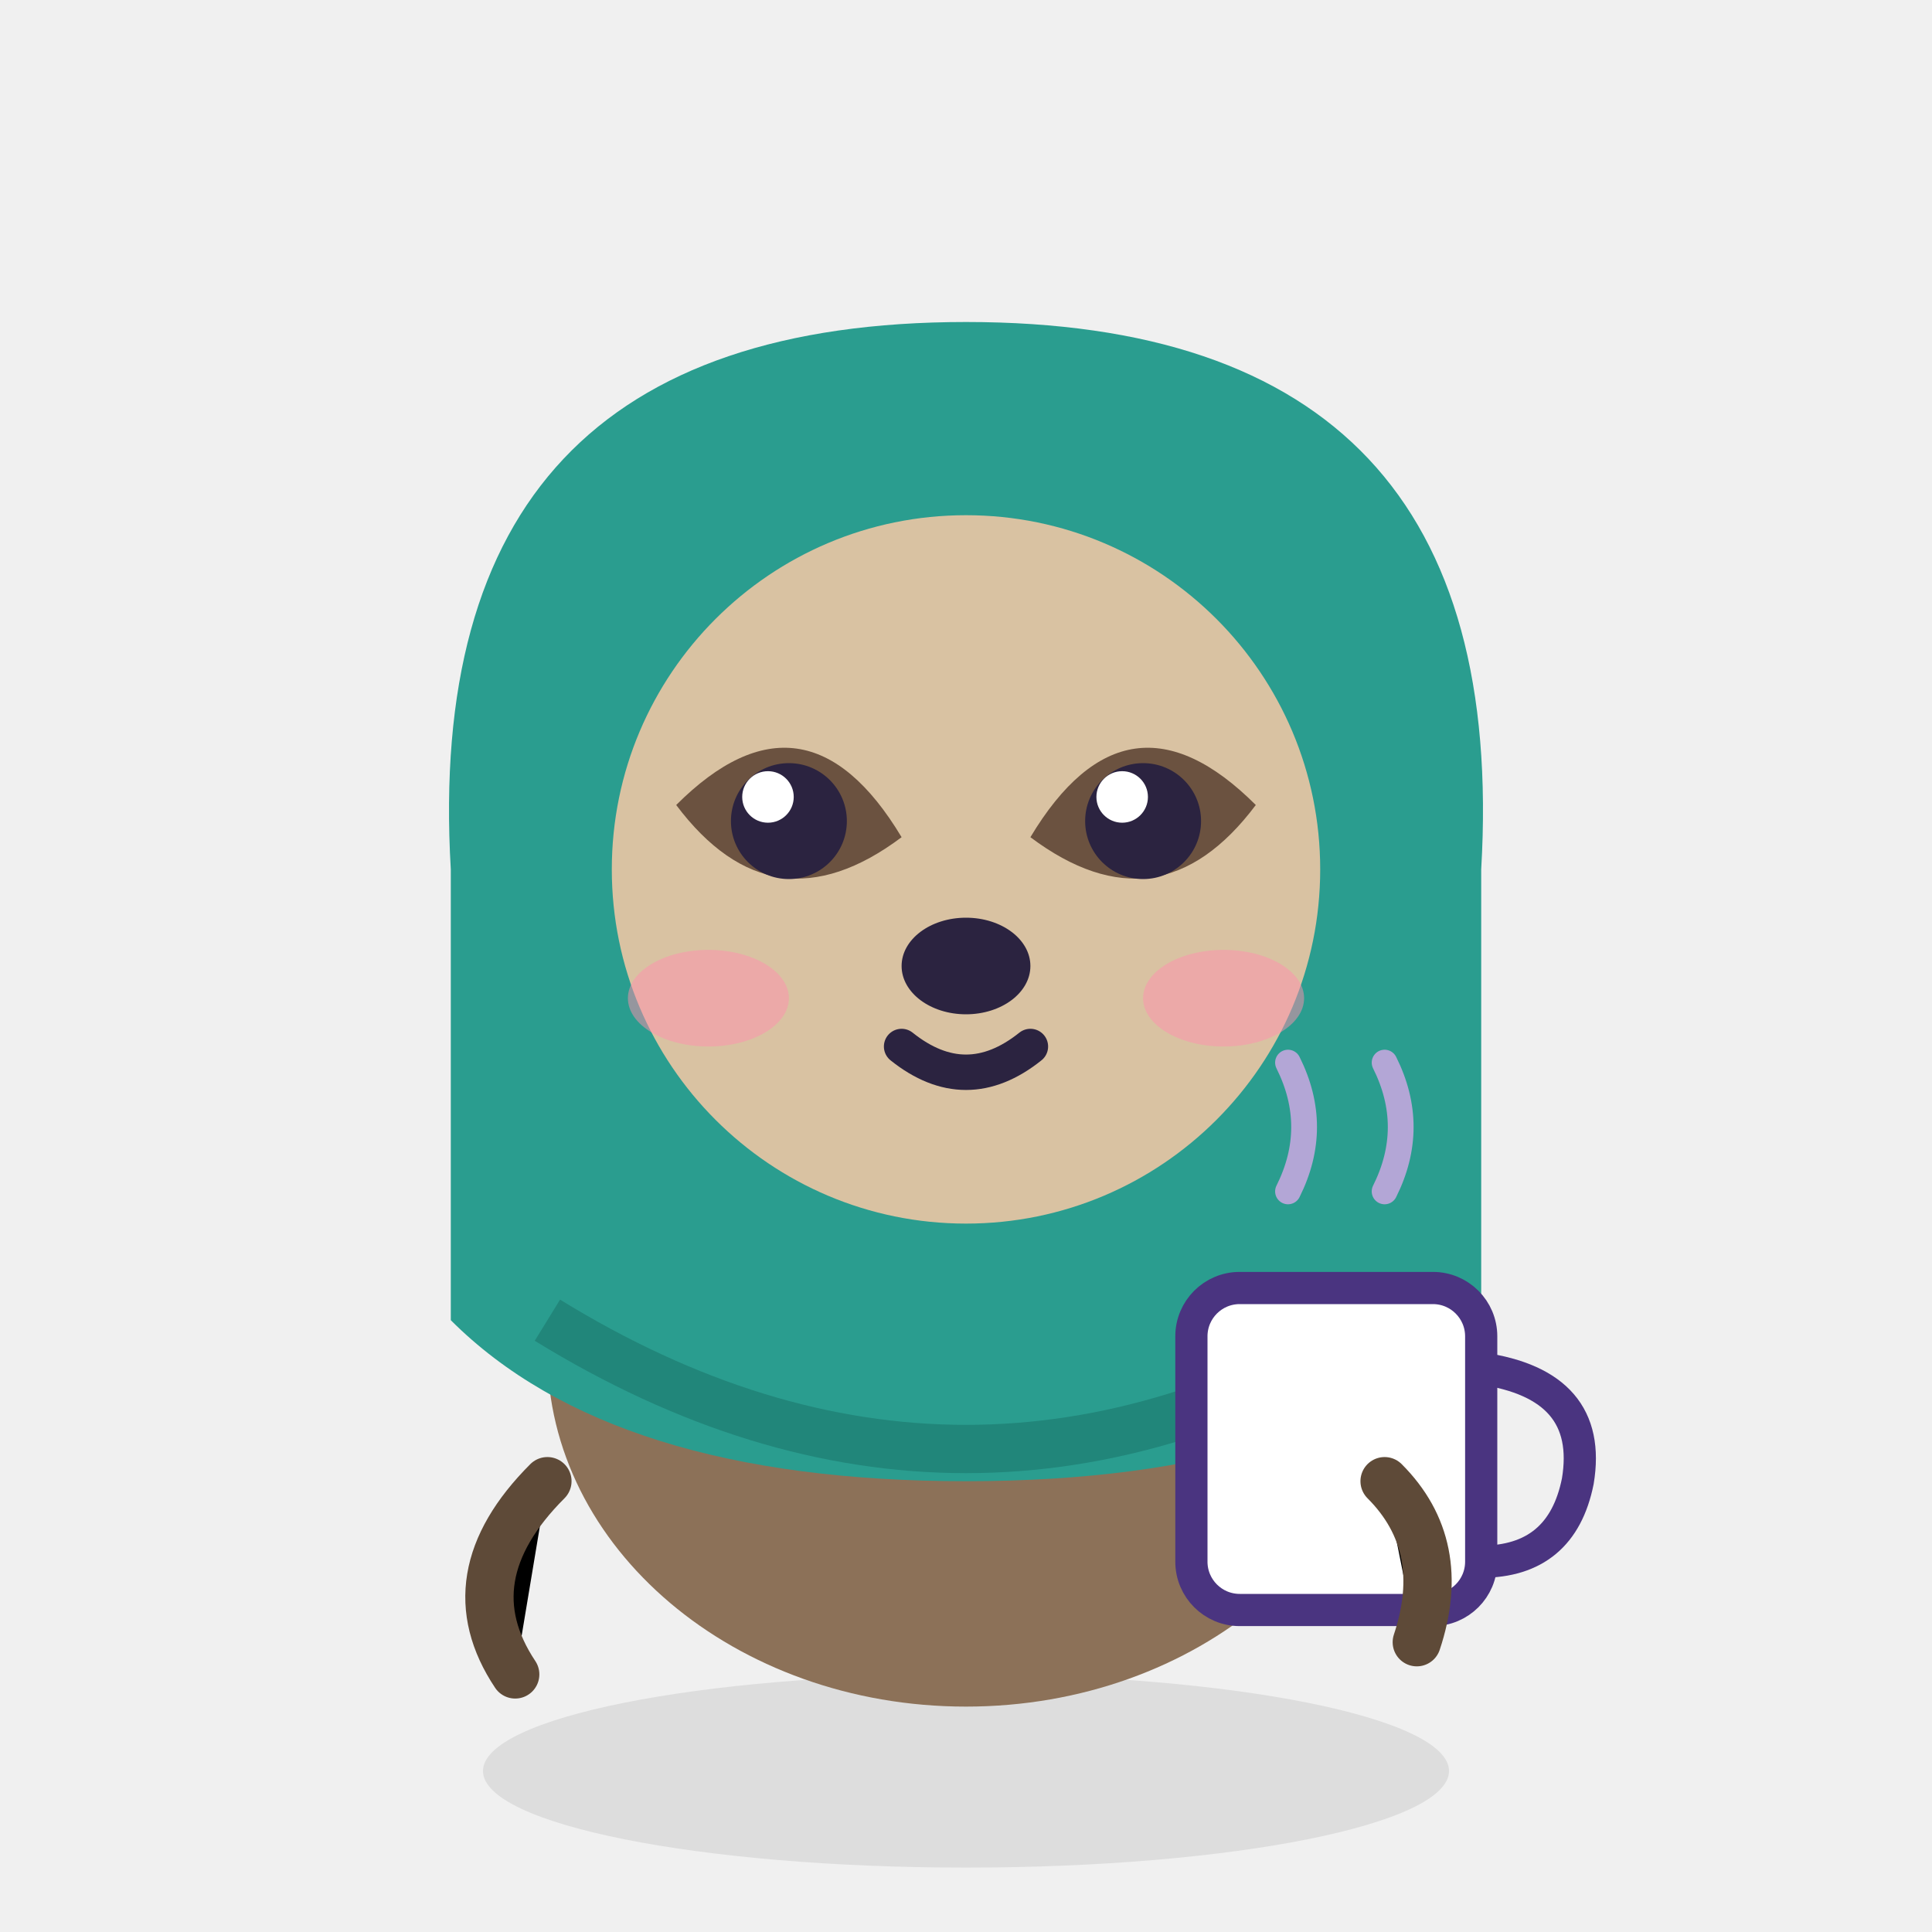
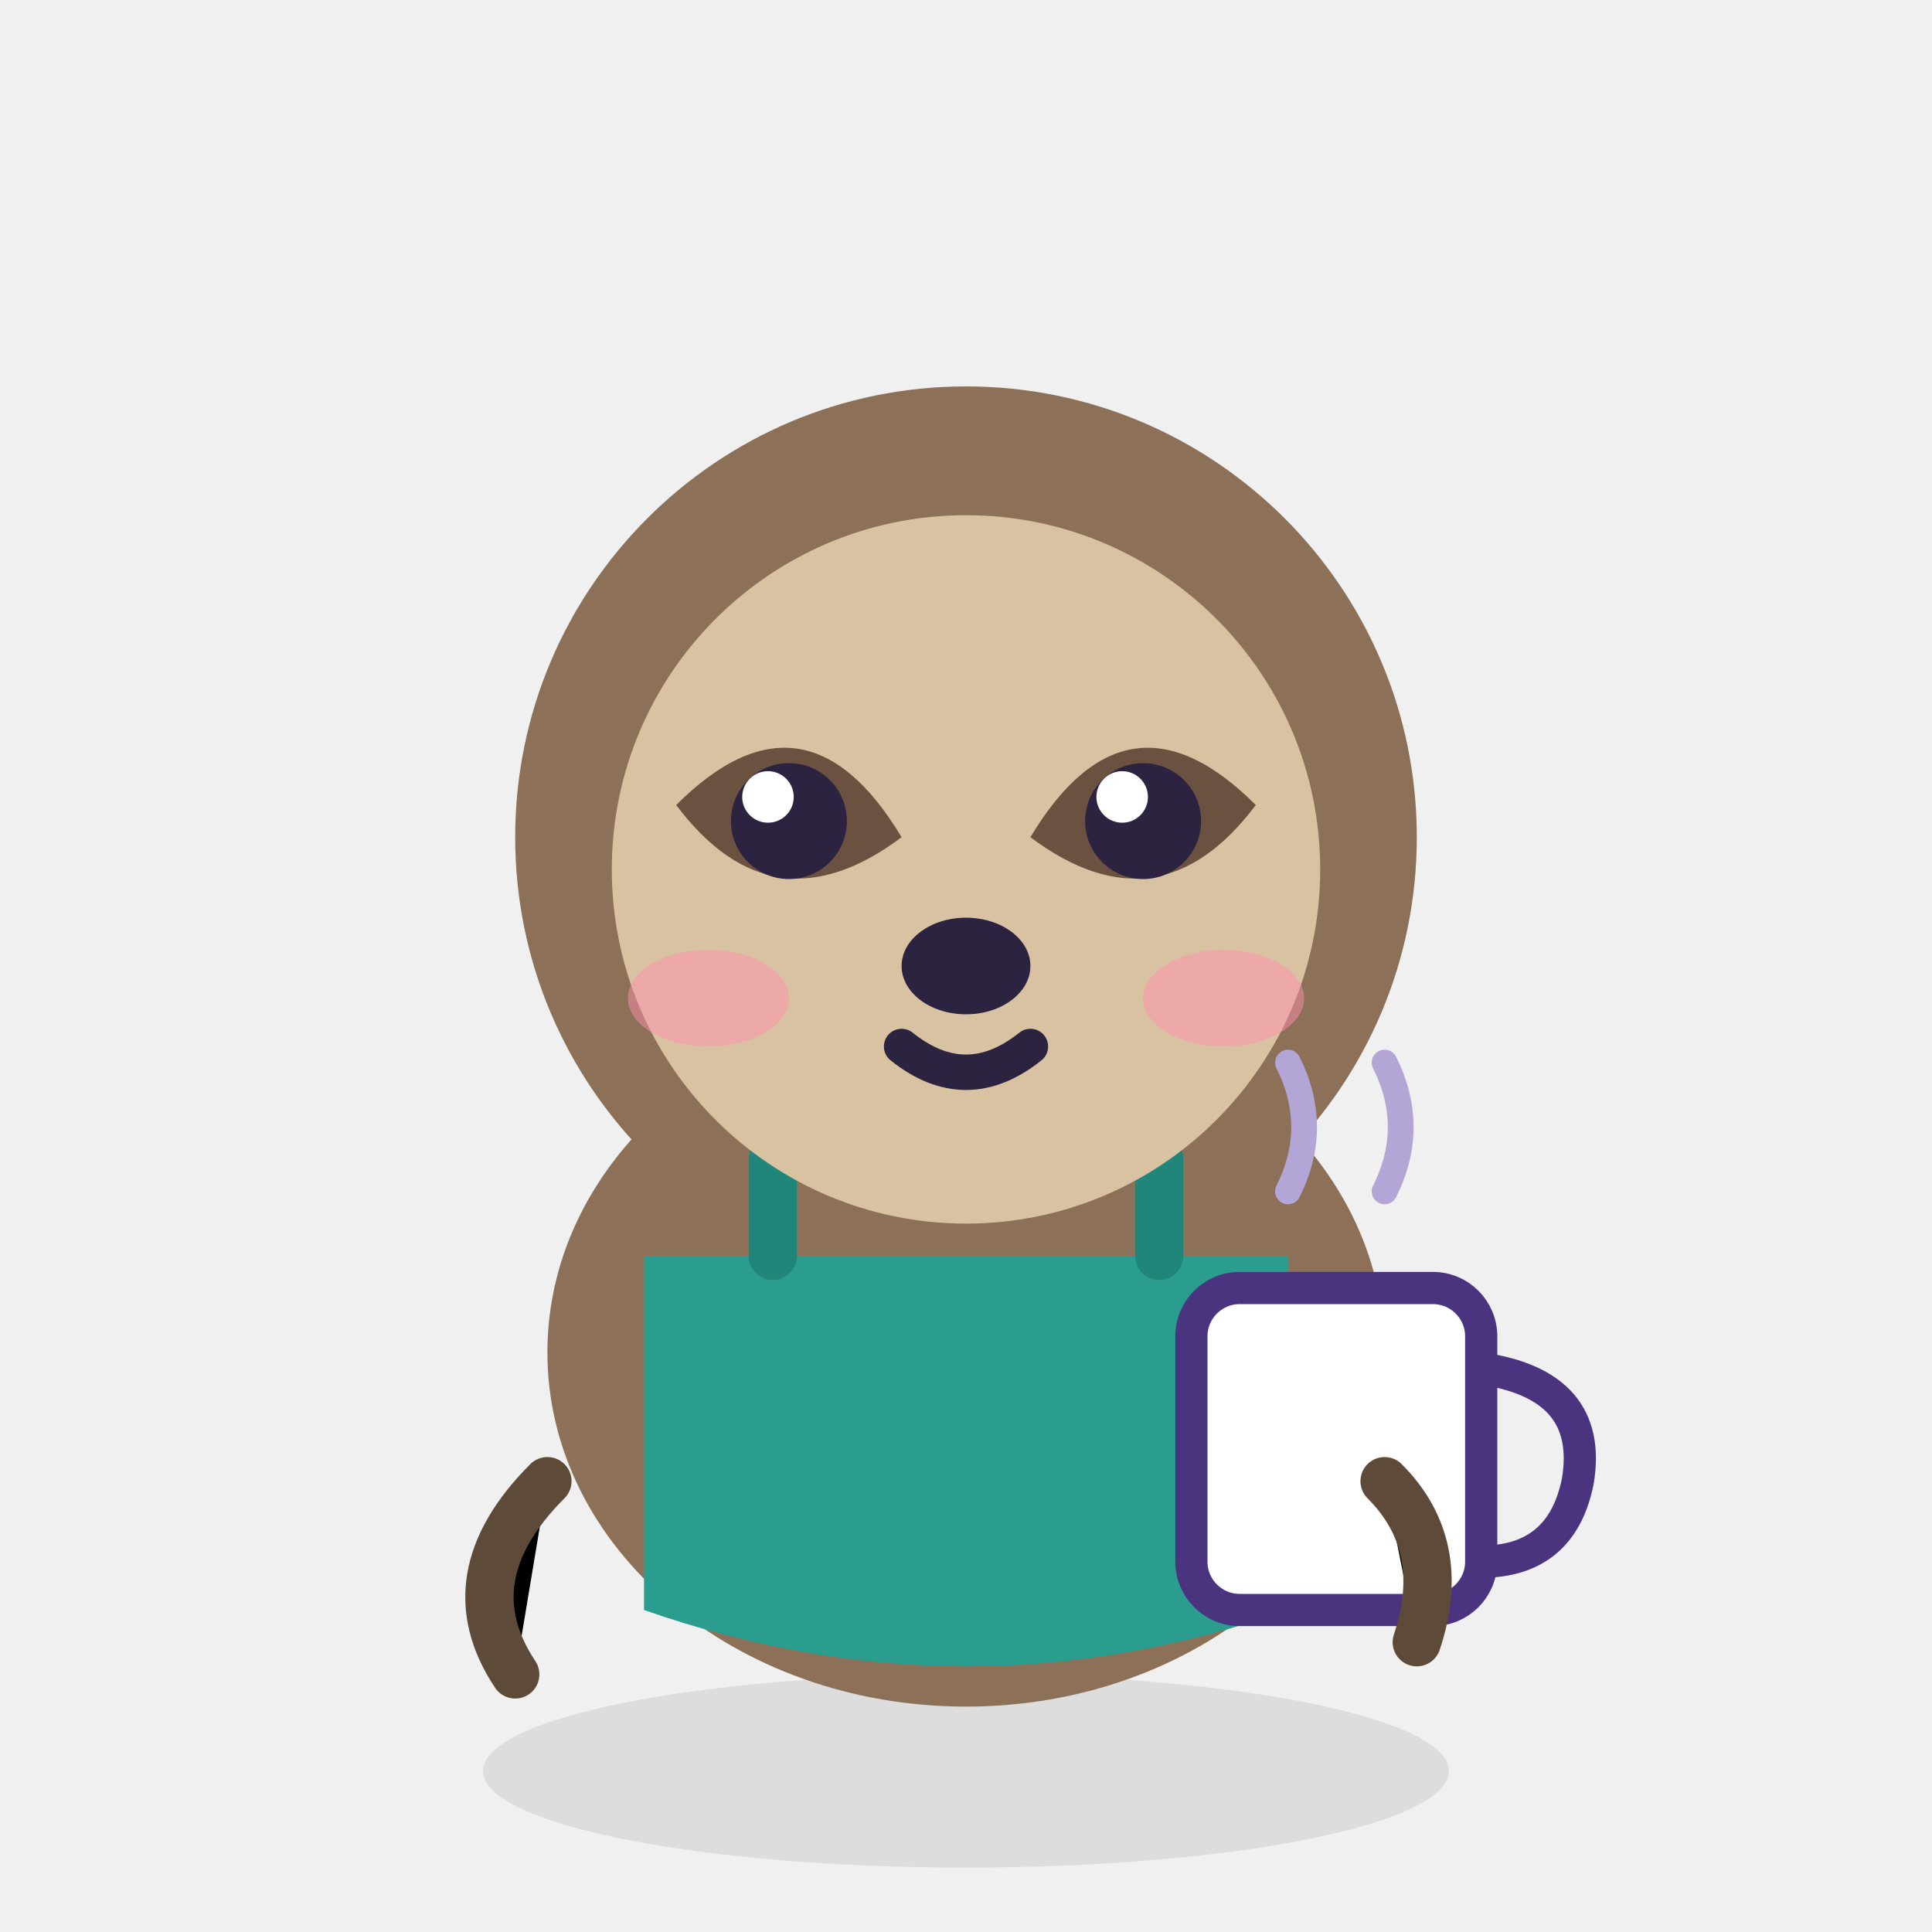
<svg xmlns="http://www.w3.org/2000/svg" viewBox="0 0 120 120">
  <ellipse cx="60" cy="110" rx="30" ry="6" fill="#000" opacity=".08" />
  <ellipse cx="60" cy="84" rx="26" ry="22" fill="#8C7158" />
-   <path d="M28 54q-2-34 32-34t32 34v28q-10 10-32 10t-32-10z" fill="#2A9D8F" />
-   <path d="M34 82q26 16 52 0" stroke="#21867A" stroke-width="3" fill="none" />
+   <circle cx="60" cy="52" r="28" fill="#8C7158" />
+   <path d="M40 78h40v22q-20 7-40 0z" fill="#2A9D8F" />
+   <path d="M48 78v-6M72 78v-6" stroke="#21867A" stroke-width="3" stroke-linecap="round" />
  <ellipse cx="60" cy="54" rx="22" ry="22" fill="#D9C2A2" />
  <path d="M42 50q8-8 14 2q-8 6-14-2zM78 50q-8-8-14 2q8 6 14-2z" fill="#6B5240" />
  <circle cx="49" cy="51" r="3.6" fill="#2B2340" />
  <circle cx="71" cy="51" r="3.6" fill="#2B2340" />
  <circle cx="47.7" cy="49.5" r="1.6" fill="#fff" />
  <circle cx="69.7" cy="49.5" r="1.6" fill="#fff" />
  <ellipse cx="60" cy="60" rx="4" ry="3" fill="#2B2340" />
  <path d="M56 65q4 3.2 8 0" stroke="#2B2340" stroke-width="2.2" fill="none" stroke-linecap="round" />
  <ellipse cx="44" cy="62" rx="5" ry="3" fill="#FF8FAE" opacity=".5" />
  <ellipse cx="76" cy="62" rx="5" ry="3" fill="#FF8FAE" opacity=".5" />
  <rect x="74" y="80" width="18" height="20" rx="3" fill="#fff" stroke="#4A3480" stroke-width="2" />
  <path d="M92 85q7 1 6 7q-1 5-6 5" stroke="#4A3480" stroke-width="2" fill="none" />
  <path d="M80 74q2-4 0-8M86 74q2-4 0-8" stroke="#B3A6D6" stroke-width="1.6" fill="none" stroke-linecap="round" />
  <path d="M34 92q-6 6-2 12M86 92q4 4 2 10" stroke="#5E4A38" stroke-width="3" stroke-linecap="round" />
</svg>
